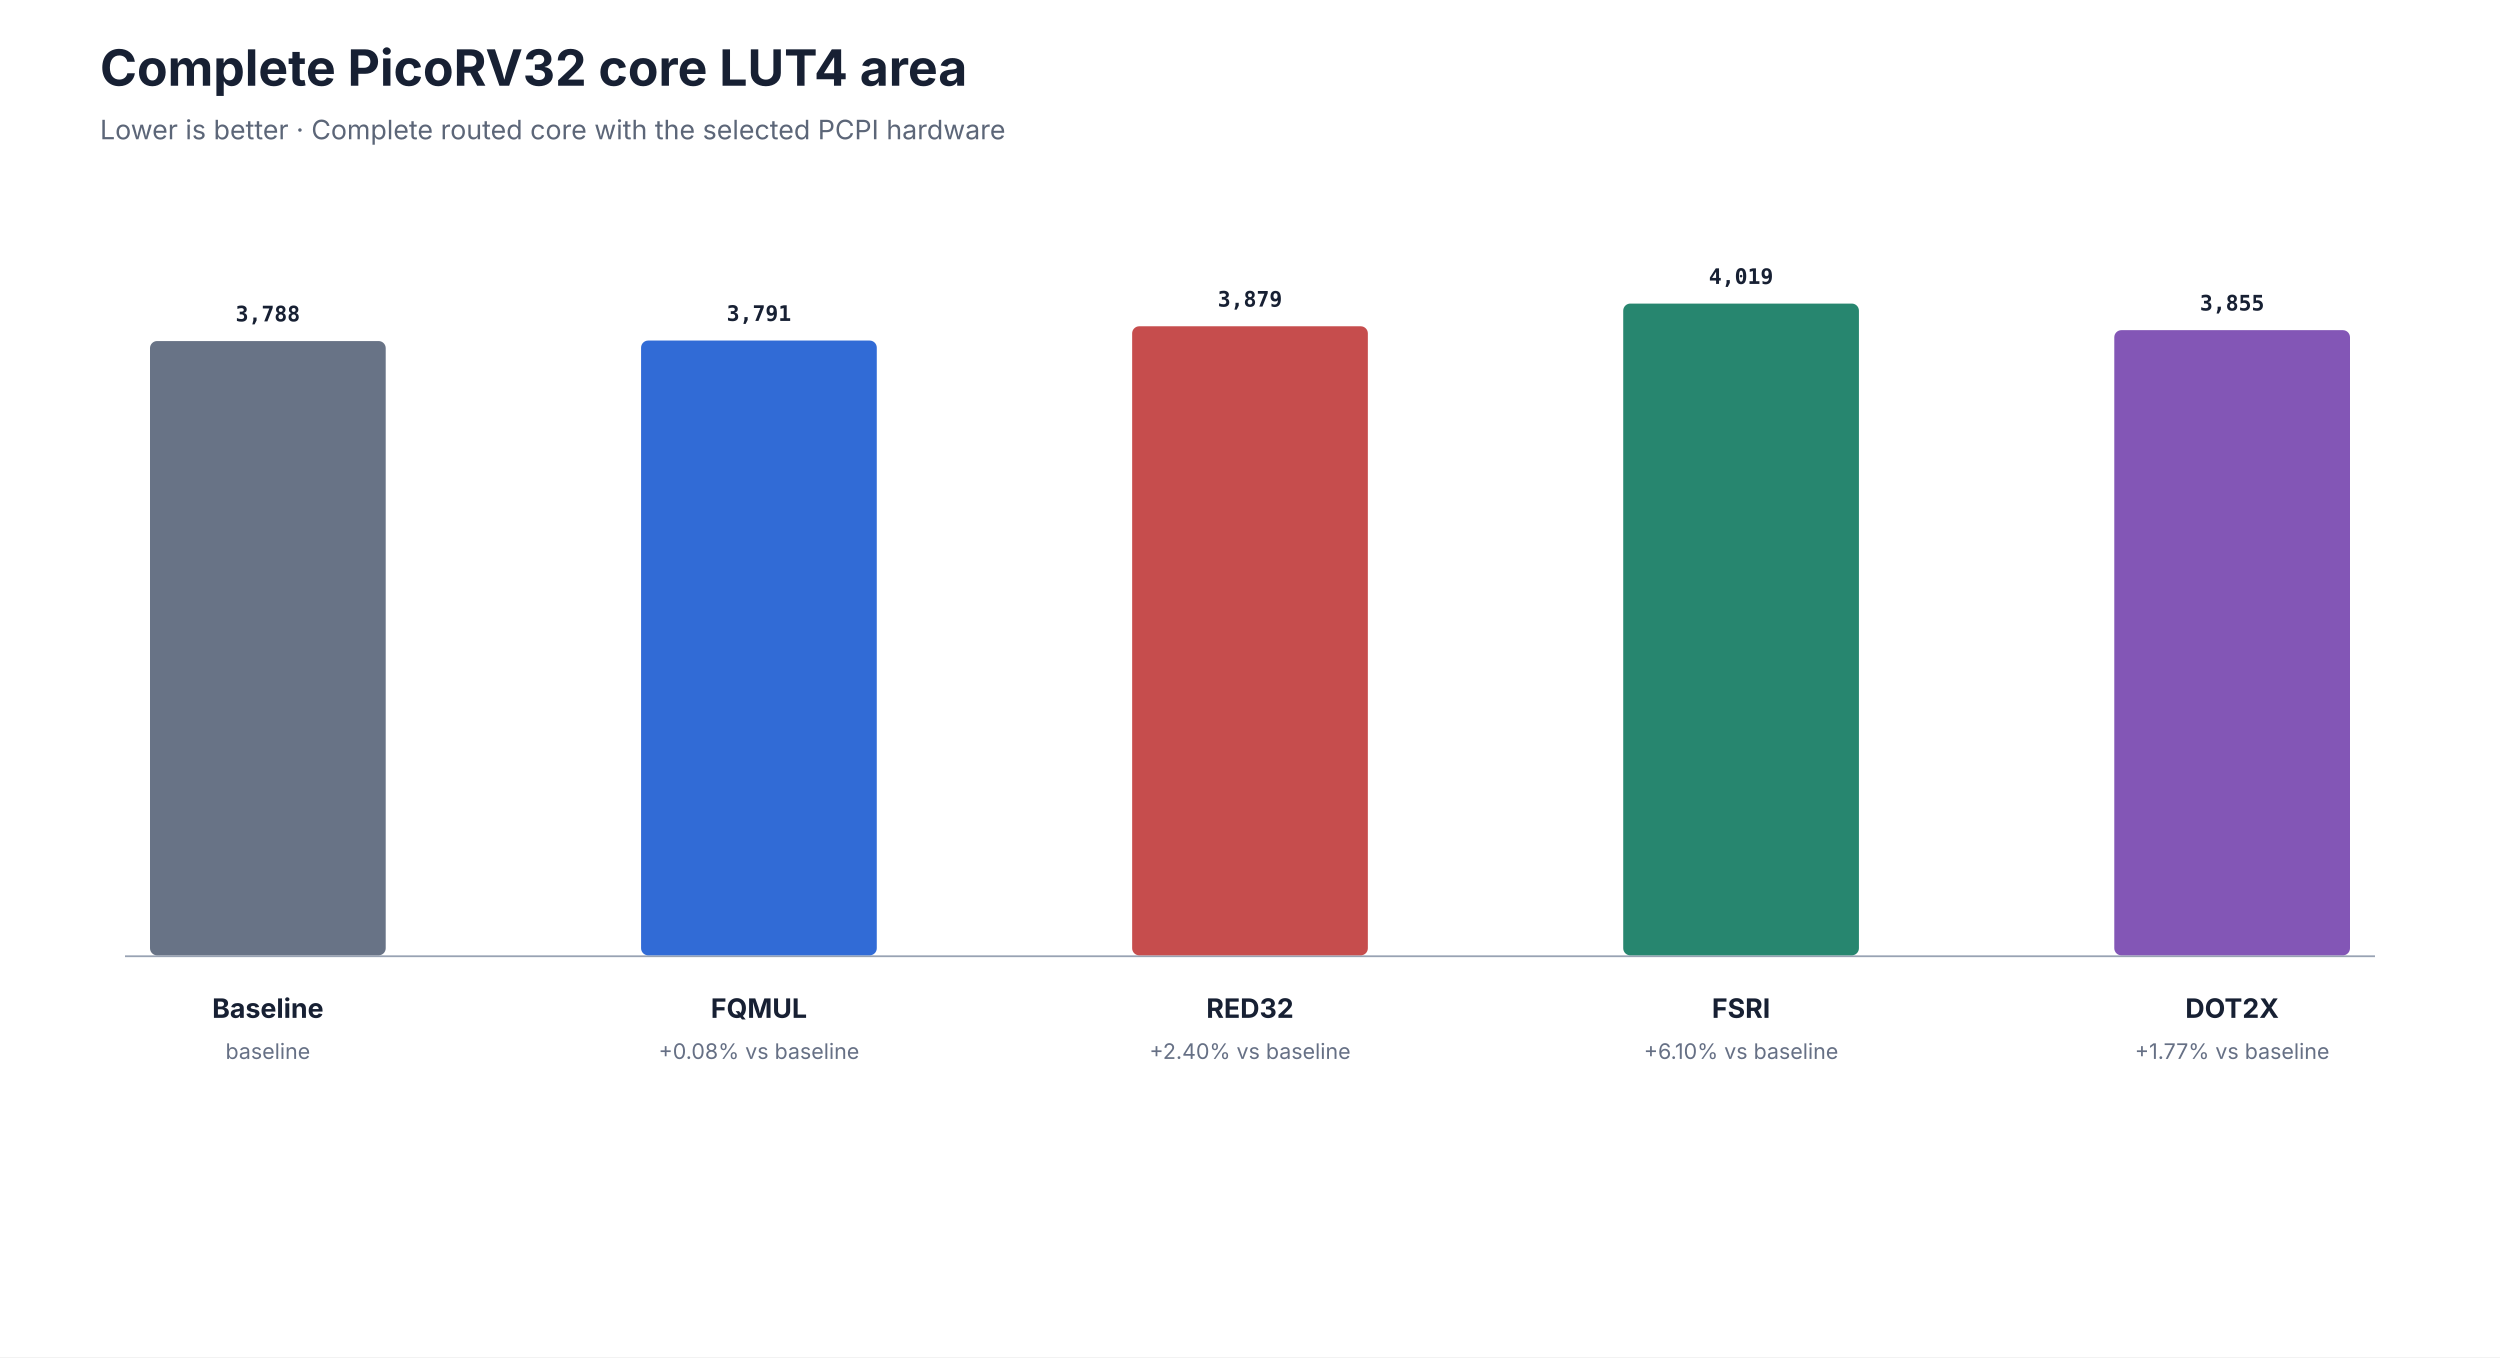
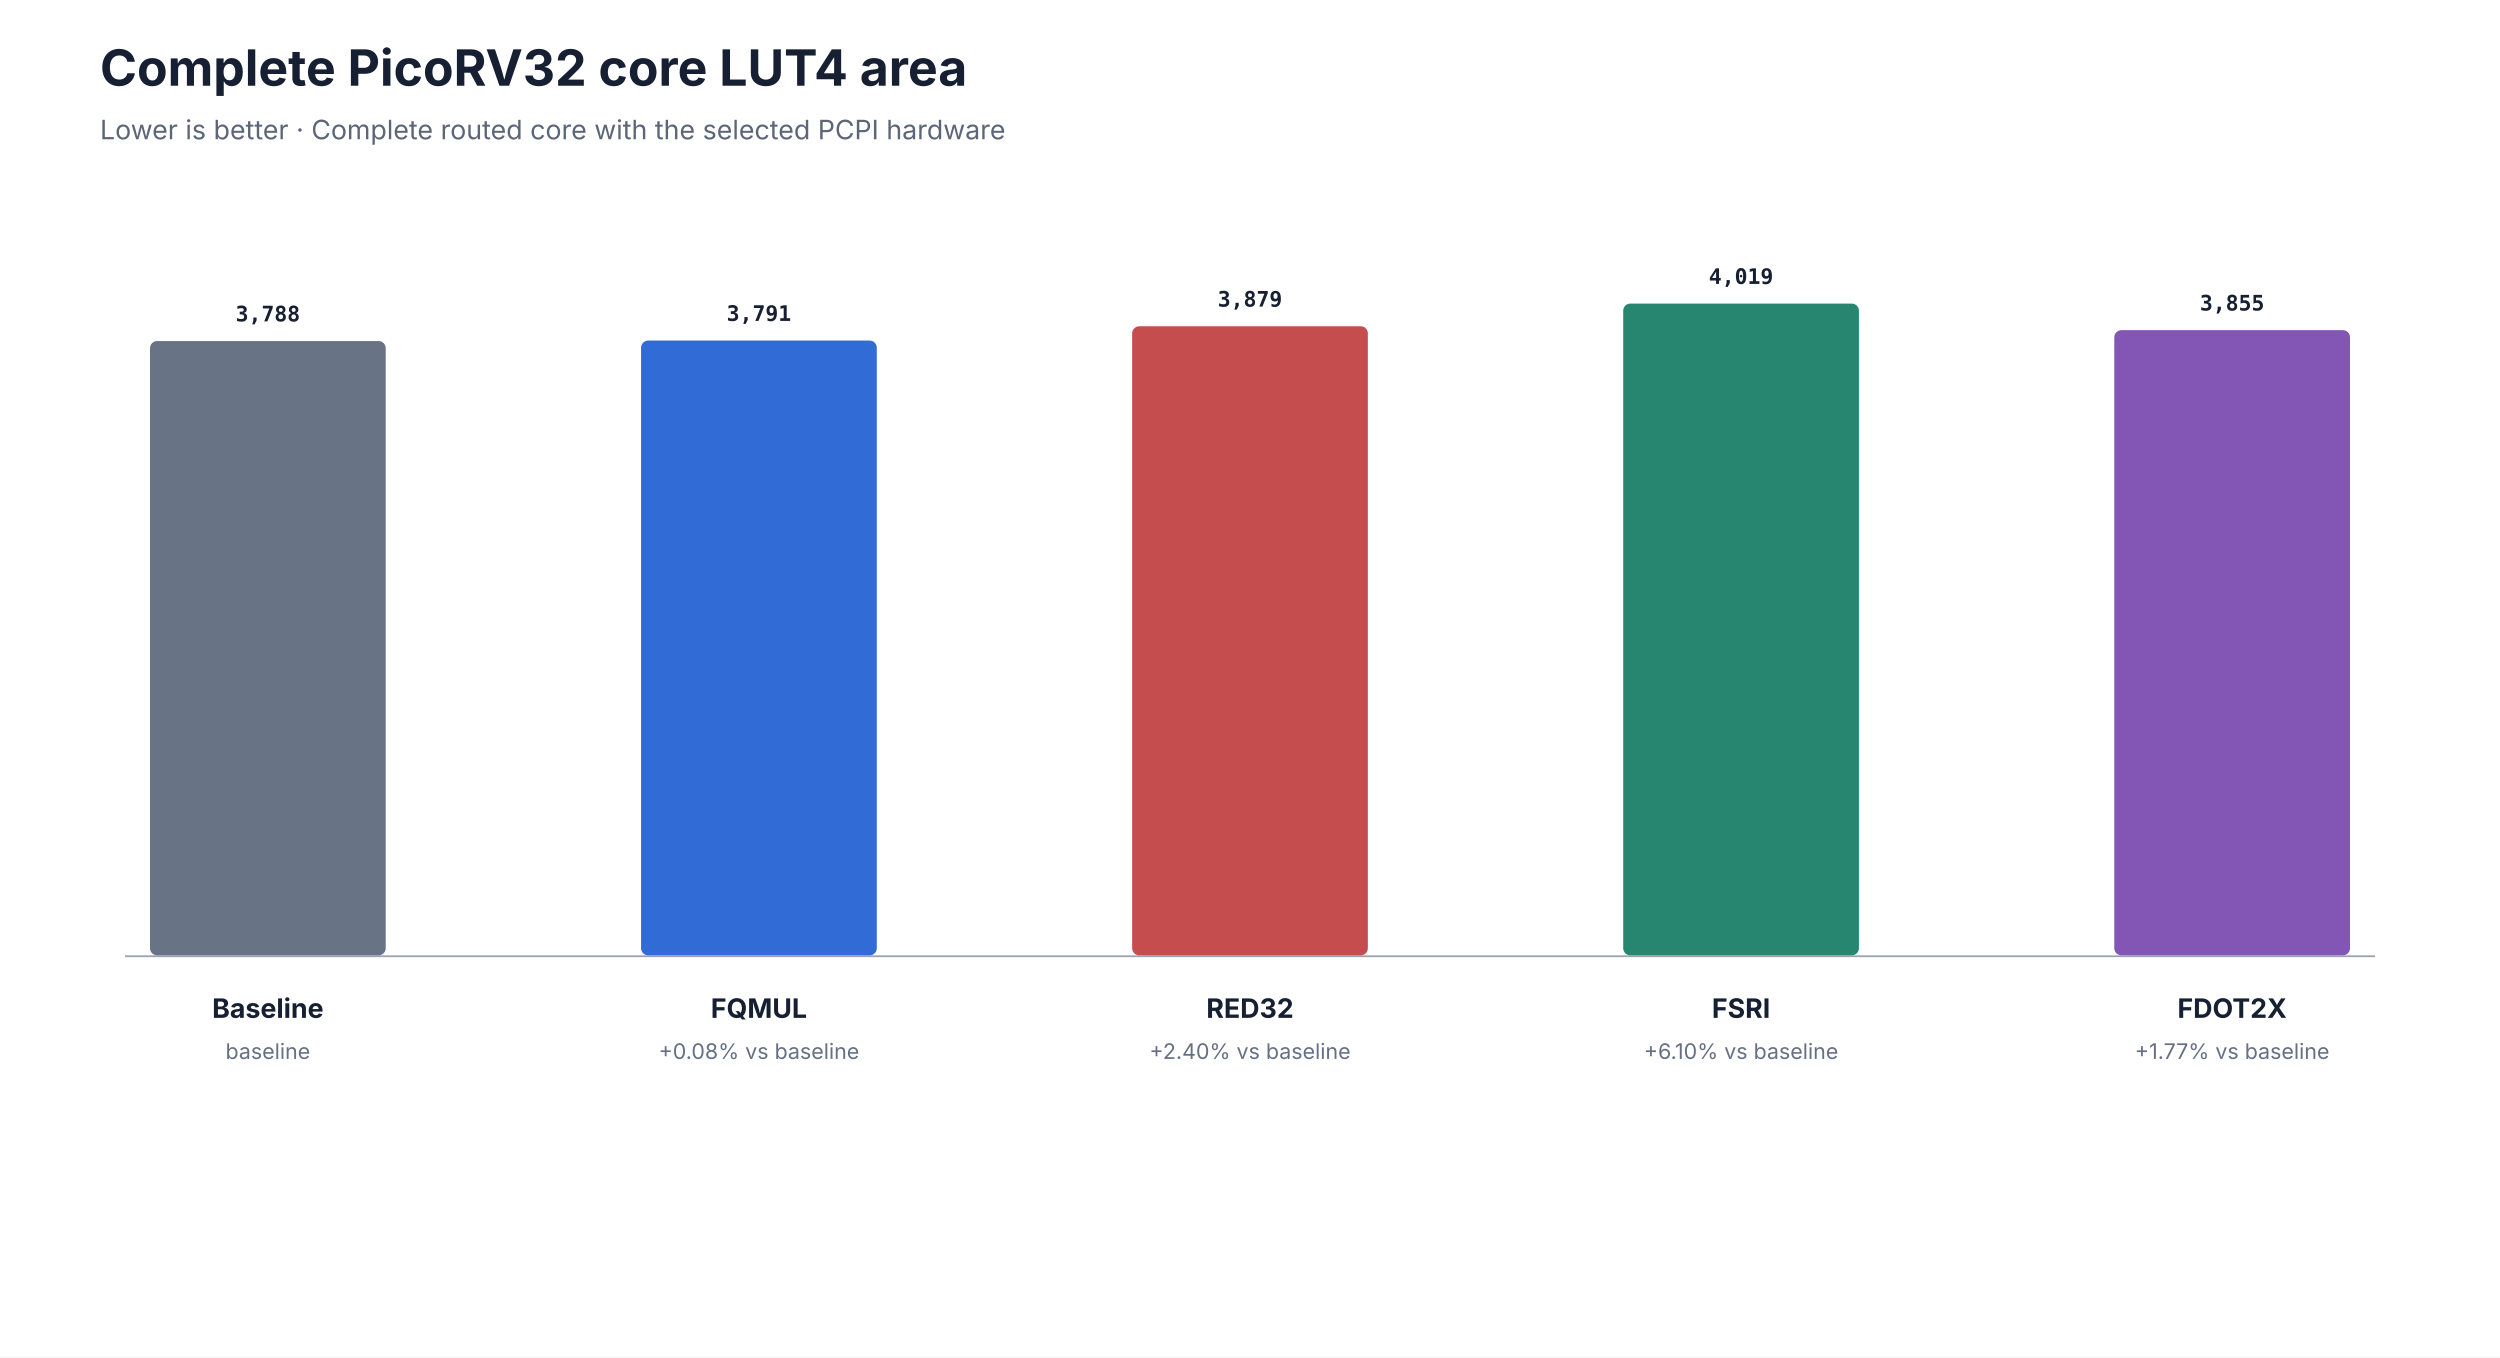
<svg xmlns="http://www.w3.org/2000/svg" width="1400" height="760" viewBox="0 0 1400 760" role="img" aria-labelledby="title desc">
  <rect width="1400" height="760" fill="white" />
  <style>text{font-family:system-ui,-apple-system,BlinkMacSystemFont,"Segoe UI",sans-serif;fill:#172033}.title{font-size:28px;font-weight:700}.subtitle{font-size:15px;fill:#5c6678}.variant{font-size:15px;font-weight:650}.group{font-size:17px;font-weight:650}.value{font-family:ui-monospace,"SFMono-Regular",Consolas,monospace;font-size:12px;font-weight:650}.change{font-size:12px;fill:#667085}.pending{font-size:12px;font-weight:650;fill:#8992a3;letter-spacing:.04em}.note{font-size:13px;fill:#667085}</style>
  <text x="56" y="48" class="title">Complete PicoRV32 core LUT4 area</text>
  <text x="56" y="78" class="subtitle">Lower is better · Complete routed core with the selected PCPI hardware</text>
  <path d="M70 535.5H1330" stroke="#98a2b3" stroke-width="1" />
  <rect x="84.00" y="190.98" width="132" height="344.02" rx="4" fill="#687386" />
  <text x="150" y="179.98" text-anchor="middle" class="value">3,788</text>
  <text x="150" y="570" text-anchor="middle" class="variant">Baseline</text>
  <text x="150" y="593" text-anchor="middle" class="change">baseline</text>
  <rect x="359.00" y="190.71" width="132" height="344.29" rx="4" fill="#316bd6" />
  <text x="425" y="179.71" text-anchor="middle" class="value">3,791</text>
  <text x="425" y="570" text-anchor="middle" class="variant">FQMUL</text>
  <text x="425" y="593" text-anchor="middle" class="change">+0.08% vs baseline</text>
  <rect x="634.00" y="182.71" width="132" height="352.29" rx="4" fill="#c64d4d" />
  <text x="700" y="171.71" text-anchor="middle" class="value">3,879</text>
  <text x="700" y="570" text-anchor="middle" class="variant">RED32</text>
  <text x="700" y="593" text-anchor="middle" class="change">+2.40% vs baseline</text>
  <rect x="909.00" y="170.00" width="132" height="365.00" rx="4" fill="#27866f" />
  <text x="975" y="159.00" text-anchor="middle" class="value">4,019</text>
  <text x="975" y="570" text-anchor="middle" class="variant">FSRI</text>
  <text x="975" y="593" text-anchor="middle" class="change">+6.10% vs baseline</text>
  <rect x="1184.00" y="184.89" width="132" height="350.11" rx="4" fill="#8356b6" />
  <text x="1250" y="173.89" text-anchor="middle" class="value">3,855</text>
-   <text x="1250" y="570" text-anchor="middle" class="variant">DOT2X</text>
+   <text x="1250" y="570" text-anchor="middle" class="variant">FDOT2X</text>
  <text x="1250" y="593" text-anchor="middle" class="change">+1.77% vs baseline</text>
</svg>
